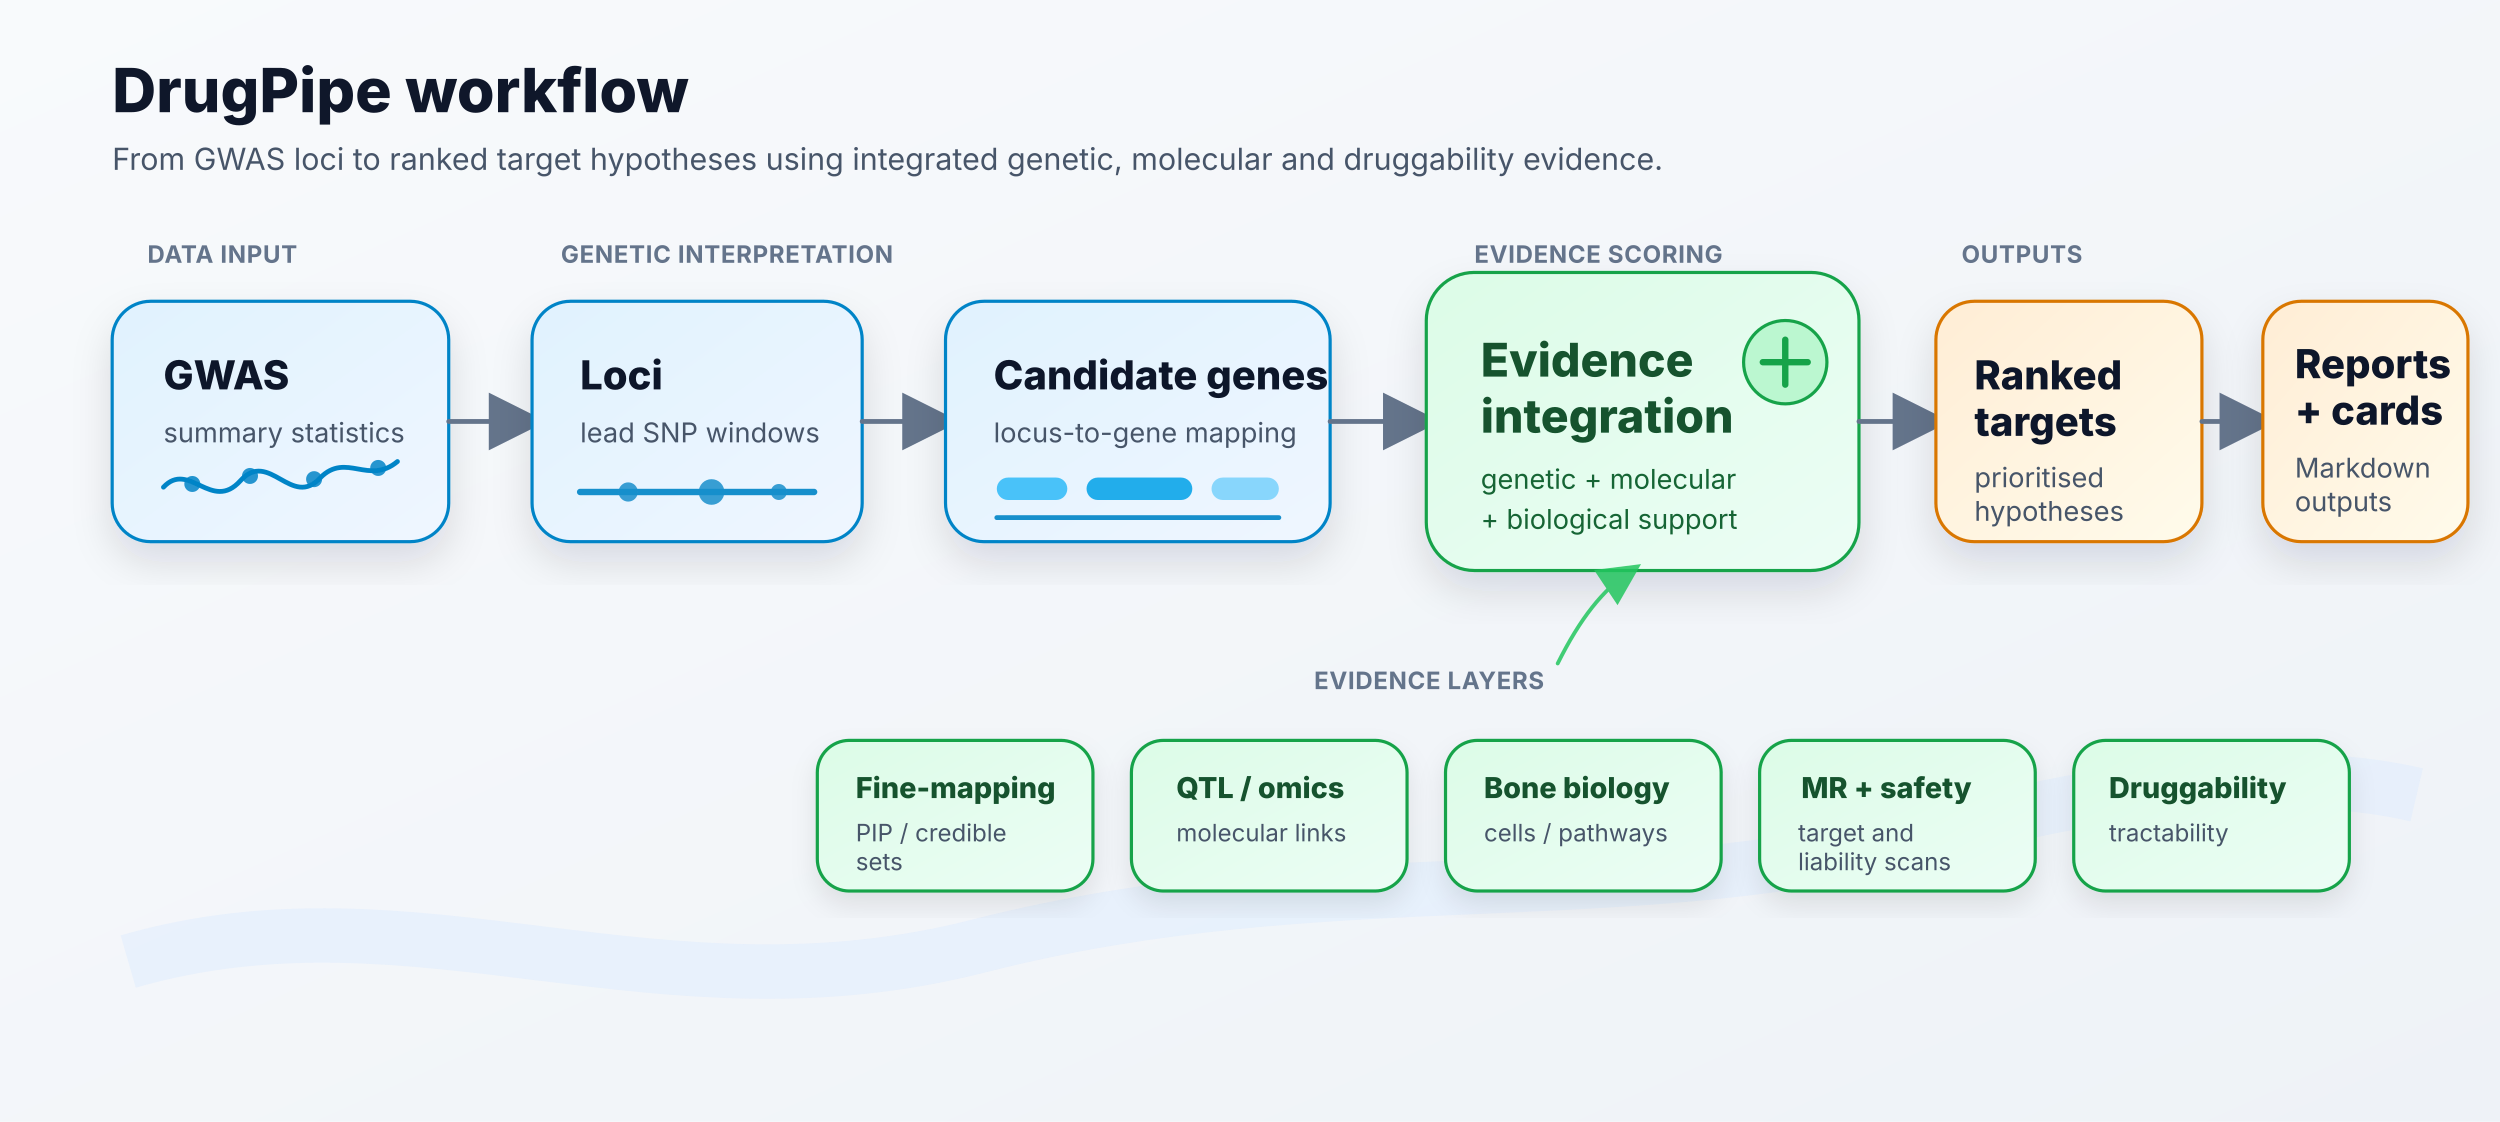
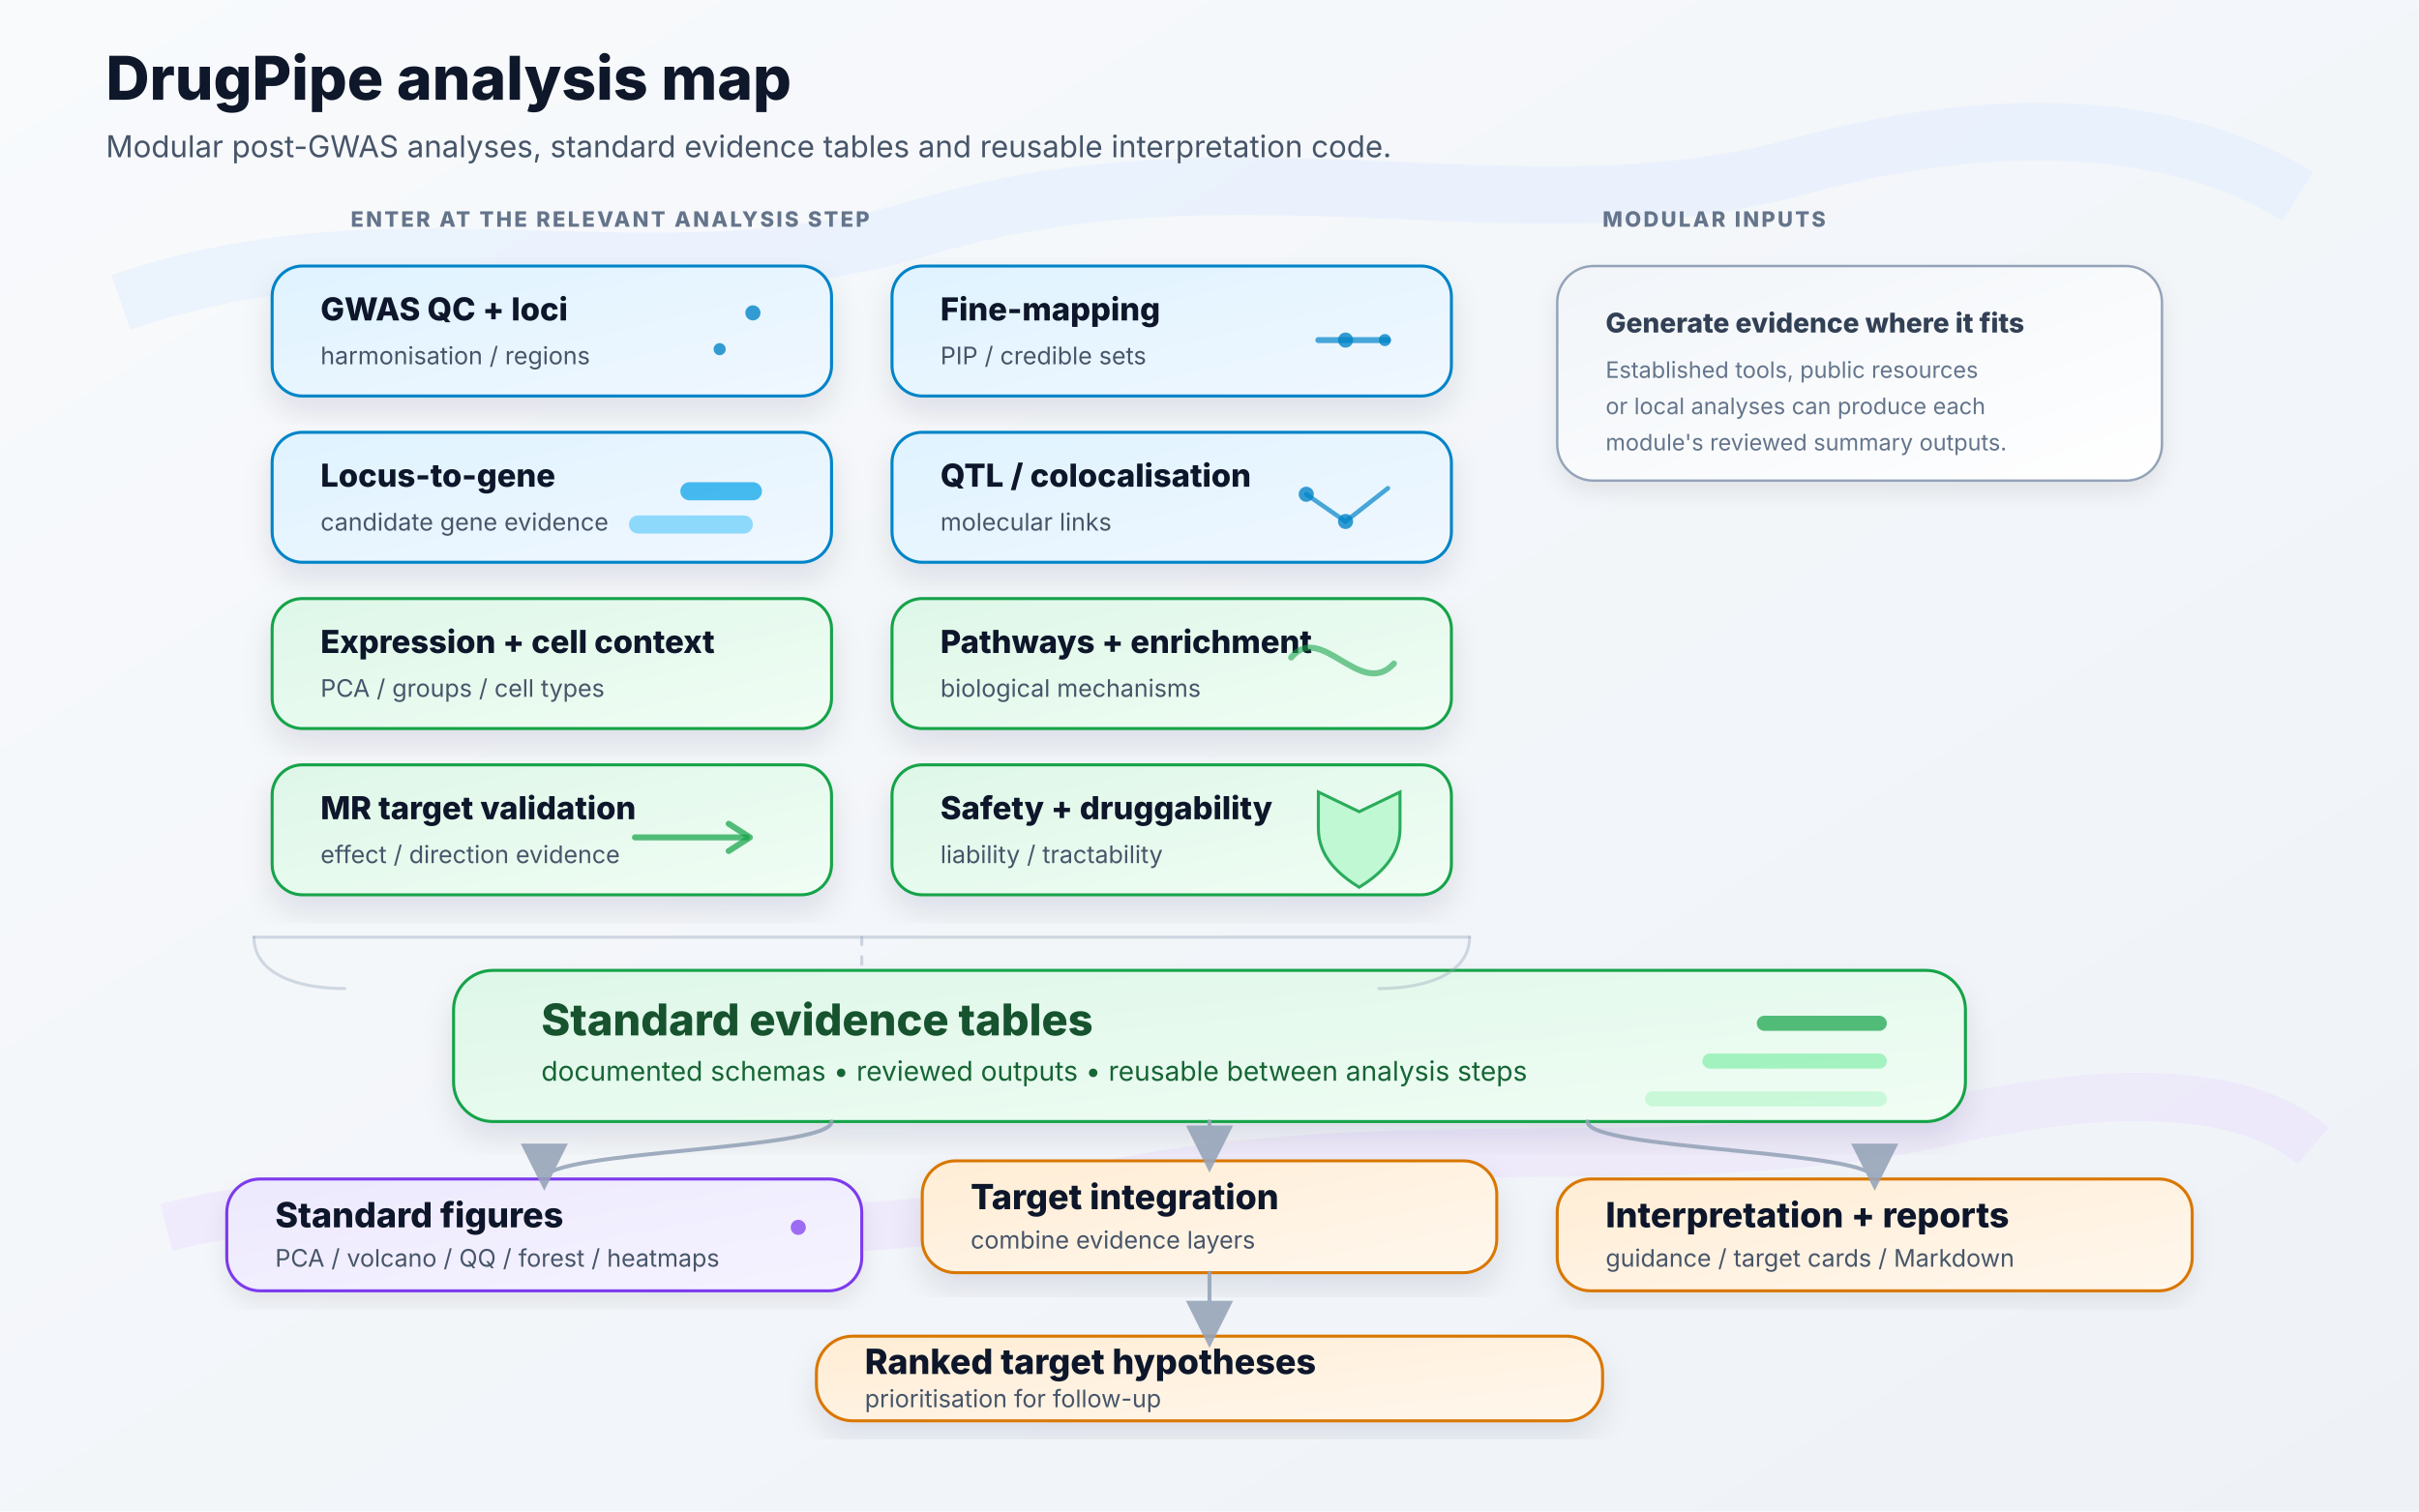
- <svg xmlns="http://www.w3.org/2000/svg" width="1560" height="700" viewBox="0 0 1560 700" role="img" aria-labelledby="title desc">
+ <svg xmlns="http://www.w3.org/2000/svg" width="1600" height="1000" viewBox="0 0 1600 1000" role="img" aria-labelledby="title desc">
  <defs>
    <linearGradient id="bg" x1="0" y1="0" x2="1" y2="1">
      <stop offset="0" stop-color="#f8fafc" />
      <stop offset="1" stop-color="#eef2f7" />
    </linearGradient>
    <linearGradient id="blueCard" x1="0" y1="0" x2="1" y2="1">
-       <stop offset="0" stop-color="#e0f2fe" />
-       <stop offset="1" stop-color="#eff6ff" />
+       <stop offset="0" stop-color="#dff3ff" />
+       <stop offset="1" stop-color="#f0f7ff" />
    </linearGradient>
    <linearGradient id="greenCard" x1="0" y1="0" x2="1" y2="1">
-       <stop offset="0" stop-color="#dcfce7" />
-       <stop offset="1" stop-color="#ecfdf5" />
+       <stop offset="0" stop-color="#def7e8" />
+       <stop offset="1" stop-color="#f0fdf4" />
+     </linearGradient>
+     <linearGradient id="neutralCard" x1="0" y1="0" x2="1" y2="1">
+       <stop offset="0" stop-color="#f1f5f9" />
+       <stop offset="1" stop-color="#ffffff" />
    </linearGradient>
    <linearGradient id="orangeCard" x1="0" y1="0" x2="1" y2="1">
      <stop offset="0" stop-color="#ffedd5" />
-       <stop offset="1" stop-color="#fffbeb" />
-     </linearGradient>
-     <filter id="shadow" x="-18%" y="-18%" width="136%" height="136%">
-       <feDropShadow dx="0" dy="12" stdDeviation="12" flood-color="#0f172a" flood-opacity="0.12" />
+       <stop offset="1" stop-color="#fff7ed" />
+     </linearGradient>
+     <linearGradient id="purpleCard" x1="0" y1="0" x2="1" y2="1">
+       <stop offset="0" stop-color="#ede9fe" />
+       <stop offset="1" stop-color="#f5f3ff" />
+     </linearGradient>
+     <filter id="shadow" x="-14%" y="-18%" width="128%" height="140%">
+       <feDropShadow dx="0" dy="10" stdDeviation="10" flood-color="#0f172a" flood-opacity="0.10" />
    </filter>
-     <filter id="softShadow" x="-18%" y="-18%" width="136%" height="136%">
-       <feDropShadow dx="0" dy="8" stdDeviation="8" flood-color="#0f172a" flood-opacity="0.09" />
+     <filter id="softShadow" x="-12%" y="-15%" width="124%" height="132%">
+       <feDropShadow dx="0" dy="7" stdDeviation="7" flood-color="#0f172a" flood-opacity="0.075" />
    </filter>
    <marker id="arrow" markerWidth="12" markerHeight="12" refX="9" refY="6" orient="auto">
-       <path d="M0 0 L12 6 L0 12 Z" fill="#64748b" />
-     </marker>
-     <marker id="greenArrow" markerWidth="11" markerHeight="11" refX="8" refY="5.5" orient="auto">
-       <path d="M0 0 L11 5.5 L0 11 Z" fill="#22c55e" />
+       <path d="M0 0 L12 6 L0 12 Z" fill="#94a3b8" />
    </marker>
    <style>
-       .title { font: 800 38px Inter, Arial, sans-serif; fill: #0f172a; }
-       .subtitle { font: 19px Inter, Arial, sans-serif; fill: #475569; }
-       .card-title { font: 800 25px Inter, Arial, sans-serif; fill: #0f172a; }
-       .card-sub { font: 17px Inter, Arial, sans-serif; fill: #475569; }
-       .hub-title { font: 800 29px Inter, Arial, sans-serif; fill: #14532d; }
-       .hub-sub { font: 17px Inter, Arial, sans-serif; fill: #166534; }
-       .chip-title { font: 800 18px Inter, Arial, sans-serif; fill: #14532d; }
-       .chip-sub { font: 15px Inter, Arial, sans-serif; fill: #475569; }
-       .section { font: 700 15px Inter, Arial, sans-serif; fill: #64748b; letter-spacing: 0.4px; }
+       .title { font: 800 40px Inter, Arial, sans-serif; fill: #0f172a; letter-spacing: 0; }
+       .subtitle { font: 20px Inter, Arial, sans-serif; fill: #475569; letter-spacing: 0; }
+       .zone { font: 800 14px Inter, Arial, sans-serif; fill: #64748b; letter-spacing: 1.5px; }
+       .note-title { font: 800 18px Inter, Arial, sans-serif; fill: #334155; letter-spacing: 0; }
+       .note { font: 15px Inter, Arial, sans-serif; fill: #64748b; letter-spacing: 0; }
+       .card-title { font: 800 21px Inter, Arial, sans-serif; fill: #0f172a; letter-spacing: 0; }
+       .card-sub { font: 16px Inter, Arial, sans-serif; fill: #475569; letter-spacing: 0; }
+       .table-title { font: 800 29px Inter, Arial, sans-serif; fill: #14532d; letter-spacing: 0; }
+       .table-sub { font: 18px Inter, Arial, sans-serif; fill: #166534; letter-spacing: 0; }
+       .output-title { font: 800 23px Inter, Arial, sans-serif; fill: #0f172a; letter-spacing: 0; }
+       .output-sub { font: 16px Inter, Arial, sans-serif; fill: #475569; letter-spacing: 0; }
      .blue { fill: url(#blueCard); stroke: #0284c7; stroke-width: 2; }
      .green { fill: url(#greenCard); stroke: #16a34a; stroke-width: 2; }
+       .neutral { fill: url(#neutralCard); stroke: #94a3b8; stroke-width: 1.6; }
      .orange { fill: url(#orangeCard); stroke: #d97706; stroke-width: 2; }
-       .flow { stroke: #64748b; stroke-width: 3; fill: none; marker-end: url(#arrow); stroke-linecap: round; }
-       .feed { stroke: #22c55e; stroke-width: 2.4; fill: none; marker-end: url(#greenArrow); stroke-linecap: round; opacity: 0.85; }
-       .motif { stroke: #0284c7; stroke-width: 3; fill: none; stroke-linecap: round; }
-       .dot { fill: #0284c7; opacity: 0.85; }
+       .purple { fill: url(#purpleCard); stroke: #7c3aed; stroke-width: 2; }
+       .guide { stroke: #94a3b8; stroke-width: 2; fill: none; stroke-linecap: round; opacity: 0.38; }
+       .flow { stroke: #94a3b8; stroke-width: 2.6; fill: none; marker-end: url(#arrow); stroke-linecap: round; opacity: 0.88; }
+       .dash { stroke: #94a3b8; stroke-width: 2; fill: none; stroke-dasharray: 5 8; stroke-linecap: round; opacity: 0.42; }
+       .tiny-dot { fill: #0284c7; opacity: 0.8; }
+       .tiny-green { fill: #16a34a; opacity: 0.75; }
+       .tiny-purple { fill: #7c3aed; opacity: 0.72; }
    </style>
  </defs>
-   <rect width="1560" height="700" fill="url(#bg)" />
-   <path d="M80 600 C260 548 410 642 612 590 C828 535 1014 571 1208 520 C1340 485 1440 480 1508 496" fill="none" stroke="#dbeafe" stroke-width="34" opacity="0.45" />
-   <text class="title" x="70" y="70">DrugPipe workflow</text>
-   <text class="subtitle" x="70" y="106">From GWAS loci to ranked target hypotheses using integrated genetic, molecular and druggability evidence.</text>
-   <text class="section" x="92" y="164">DATA INPUT</text>
-   <g transform="translate(70 188)" filter="url(#shadow)">
-     <rect class="blue" x="0" y="0" width="210" height="150" rx="24" />
-     <text class="card-title" x="32" y="55">GWAS</text>
-     <text class="card-sub" x="32" y="88">summary statistics</text>
-     <path class="motif" d="M32 116 C48 99 62 132 80 112 C98 92 112 130 130 110 C146 94 160 115 178 100" />
-     <circle class="dot" cx="50" cy="114" r="5" />
-     <circle class="dot" cx="86" cy="109" r="5" />
-     <circle class="dot" cx="126" cy="111" r="5" />
-     <circle class="dot" cx="166" cy="104" r="5" />
-   </g>
-   <path class="flow" d="M280 263 H332" />
-   <text class="section" x="350" y="164">GENETIC INTERPRETATION</text>
-   <g transform="translate(332 188)" filter="url(#shadow)">
-     <rect class="blue" x="0" y="0" width="206" height="150" rx="24" />
-     <text class="card-title" x="30" y="55">Loci</text>
-     <text class="card-sub" x="30" y="88">lead SNP windows</text>
-     <g opacity="0.9">
-       <line x1="30" y1="119" x2="176" y2="119" stroke="#0284c7" stroke-width="4" stroke-linecap="round" />
-       <circle class="dot" cx="60" cy="119" r="6" />
-       <circle class="dot" cx="112" cy="119" r="8" />
-       <circle class="dot" cx="154" cy="119" r="5" />
-     </g>
-   </g>
-   <path class="flow" d="M538 263 H590" />
-   <g transform="translate(590 188)" filter="url(#shadow)">
-     <rect class="blue" x="0" y="0" width="240" height="150" rx="24" />
-     <text class="card-title" x="30" y="55">Candidate genes</text>
-     <text class="card-sub" x="30" y="88">locus-to-gene mapping</text>
-     <g opacity="0.9">
-       <rect x="32" y="110" width="44" height="14" rx="7" fill="#38bdf8" />
-       <rect x="88" y="110" width="66" height="14" rx="7" fill="#0ea5e9" />
-       <rect x="166" y="110" width="42" height="14" rx="7" fill="#7dd3fc" />
-       <line x1="32" y1="135" x2="208" y2="135" stroke="#0284c7" stroke-width="3" stroke-linecap="round" />
-     </g>
-   </g>
-   <path class="flow" d="M830 263 H890" />
-   <text class="section" x="920" y="164">EVIDENCE SCORING</text>
-   <g transform="translate(890 170)" filter="url(#shadow)">
-     <rect class="green" x="0" y="0" width="270" height="186" rx="30" />
-     <text class="hub-title" x="34" y="65">Evidence</text>
-     <text class="hub-title" x="34" y="100">integration</text>
-     <text class="hub-sub" x="34" y="135">genetic + molecular</text>
-     <text class="hub-sub" x="34" y="160">+ biological support</text>
-     <circle cx="224" cy="56" r="26" fill="#bbf7d0" stroke="#16a34a" stroke-width="2" />
-     <path d="M210 56 H238 M224 42 V70" stroke="#16a34a" stroke-width="4" stroke-linecap="round" />
-   </g>
-   <path class="flow" d="M1160 263 H1208" />
-   <text class="section" x="1224" y="164">OUTPUTS</text>
-   <g transform="translate(1208 188)" filter="url(#shadow)">
-     <rect class="orange" x="0" y="0" width="166" height="150" rx="24" />
-     <text class="card-title" x="24" y="55">Ranked</text>
-     <text class="card-title" x="24" y="84">targets</text>
-     <text class="card-sub" x="24" y="116">prioritised</text>
-     <text class="card-sub" x="24" y="137">hypotheses</text>
-   </g>
-   <path class="flow" d="M1374 263 H1412" />
-   <g transform="translate(1412 188)" filter="url(#shadow)">
-     <rect class="orange" x="0" y="0" width="128" height="150" rx="24" />
-     <text class="card-title" x="20" y="48">Reports</text>
-     <text class="card-title" x="20" y="77">+ cards</text>
-     <text class="card-sub" x="20" y="110">Markdown</text>
-     <text class="card-sub" x="20" y="131">outputs</text>
-   </g>
-   <text class="section" x="820" y="430">EVIDENCE LAYERS</text>
-   <path class="feed" d="M972 414 C986 386 1000 368 1018 356" />
-   <g transform="translate(510 462)" filter="url(#softShadow)">
-     <rect class="green" x="0" y="0" width="172" height="94" rx="20" />
-     <text class="chip-title" x="24" y="36">Fine-mapping</text>
-     <text class="chip-sub" x="24" y="63">PIP / credible</text>
-     <text class="chip-sub" x="24" y="81">sets</text>
-   </g>
-   <g transform="translate(706 462)" filter="url(#softShadow)">
-     <rect class="green" x="0" y="0" width="172" height="94" rx="20" />
-     <text class="chip-title" x="28" y="36">QTL / omics</text>
-     <text class="chip-sub" x="28" y="63">molecular links</text>
-   </g>
-   <g transform="translate(902 462)" filter="url(#softShadow)">
-     <rect class="green" x="0" y="0" width="172" height="94" rx="20" />
-     <text class="chip-title" x="24" y="36">Bone biology</text>
-     <text class="chip-sub" x="24" y="63">cells / pathways</text>
-   </g>
-   <g transform="translate(1098 462)" filter="url(#softShadow)">
-     <rect class="green" x="0" y="0" width="172" height="94" rx="20" />
-     <text class="chip-title" x="26" y="36">MR + safety</text>
-     <text class="chip-sub" x="24" y="63">target and</text>
-     <text class="chip-sub" x="24" y="81">liability scans</text>
-   </g>
-   <g transform="translate(1294 462)" filter="url(#softShadow)">
-     <rect class="green" x="0" y="0" width="172" height="94" rx="20" />
-     <text class="chip-title" x="22" y="36">Druggability</text>
-     <text class="chip-sub" x="22" y="63">tractability</text>
-   </g>
+   <rect width="1600" height="1000" fill="url(#bg)" />
+   <path d="M80 200 C270 135 430 205 612 150 C820 88 1010 160 1190 110 C1336 70 1450 86 1520 130" fill="none" stroke="#dbeafe" stroke-width="38" opacity="0.42" />
+   <path d="M110 812 C306 762 478 848 688 794 C905 738 1092 784 1286 742 C1412 714 1490 724 1530 758" fill="none" stroke="#e9d5ff" stroke-width="32" opacity="0.34" />
+   <text class="title" x="70" y="66">DrugPipe analysis map</text>
+   <text class="subtitle" x="70" y="104">Modular post-GWAS analyses, standard evidence tables and reusable interpretation code.</text>
+   <text class="zone" x="232" y="150">ENTER AT THE RELEVANT ANALYSIS STEP</text>
+   <text class="zone" x="1060" y="150">MODULAR INPUTS</text>
+   <g filter="url(#shadow)" aria-label="gwas">
+     <rect class="blue" x="180" y="176" width="370" height="86" rx="20" />
+     <text class="card-title" x="212" y="212">
+       <tspan x="212" dy="0">GWAS QC + loci</tspan>
+     </text>
+     <text class="card-sub" x="212" y="241">
+       <tspan x="212" dy="0">harmonisation / regions</tspan>
+     </text>
+     <circle class="tiny-dot" cx="498" cy="207" r="5" />
+     <circle class="tiny-dot" cx="476" cy="231" r="4" />
+   </g>
+   <g filter="url(#shadow)" aria-label="finemap">
+     <rect class="blue" x="590" y="176" width="370" height="86" rx="20" />
+     <text class="card-title" x="622" y="212">
+       <tspan x="622" dy="0">Fine-mapping</tspan>
+     </text>
+     <text class="card-sub" x="622" y="241">
+       <tspan x="622" dy="0">PIP / credible sets</tspan>
+     </text>
+     <path d="M872 225 H918" stroke="#0284c7" stroke-width="4" stroke-linecap="round" opacity="0.7" />
+     <circle class="tiny-dot" cx="890" cy="225" r="5" />
+     <circle class="tiny-dot" cx="916" cy="225" r="4" />
+   </g>
+   <g filter="url(#shadow)" aria-label="l2g">
+     <rect class="blue" x="180" y="286" width="370" height="86" rx="20" />
+     <text class="card-title" x="212" y="322">
+       <tspan x="212" dy="0">Locus-to-gene</tspan>
+     </text>
+     <text class="card-sub" x="212" y="351">
+       <tspan x="212" dy="0">candidate gene evidence</tspan>
+     </text>
+     <rect x="450" y="319" width="54" height="12" rx="6" fill="#0ea5e9" opacity="0.75" />
+     <rect x="416" y="341" width="82" height="12" rx="6" fill="#7dd3fc" opacity="0.85" />
+   </g>
+   <g filter="url(#shadow)" aria-label="qtl">
+     <rect class="blue" x="590" y="286" width="370" height="86" rx="20" />
+     <text class="card-title" x="622" y="322">
+       <tspan x="622" dy="0">QTL / colocalisation</tspan>
+     </text>
+     <text class="card-sub" x="622" y="351">
+       <tspan x="622" dy="0">molecular links</tspan>
+     </text>
+     <circle class="tiny-dot" cx="864" cy="327" r="5" />
+     <circle class="tiny-dot" cx="890" cy="345" r="5" />
+     <path d="M864 327 L890 345 L918 323" stroke="#0284c7" stroke-width="3" fill="none" stroke-linecap="round" opacity="0.7" />
+   </g>
+   <g filter="url(#shadow)" aria-label="expression">
+     <rect class="green" x="180" y="396" width="370" height="86" rx="20" />
+     <text class="card-title" x="212" y="432">
+       <tspan x="212" dy="0">Expression + cell context</tspan>
+     </text>
+     <text class="card-sub" x="212" y="461">
+       <tspan x="212" dy="0">PCA / groups / cell types</tspan>
+     </text>
+   </g>
+   <g filter="url(#shadow)" aria-label="pathways">
+     <rect class="green" x="590" y="396" width="370" height="86" rx="20" />
+     <text class="card-title" x="622" y="432">
+       <tspan x="622" dy="0">Pathways + enrichment</tspan>
+     </text>
+     <text class="card-sub" x="622" y="461">
+       <tspan x="622" dy="0">biological mechanisms</tspan>
+     </text>
+     <path d="M854 435 C874 411 900 463 922 439" stroke="#16a34a" stroke-width="4" fill="none" stroke-linecap="round" opacity="0.58" />
+   </g>
+   <g filter="url(#shadow)" aria-label="mr">
+     <rect class="green" x="180" y="506" width="370" height="86" rx="20" />
+     <text class="card-title" x="212" y="542">
+       <tspan x="212" dy="0">MR target validation</tspan>
+     </text>
+     <text class="card-sub" x="212" y="571">
+       <tspan x="212" dy="0">effect / direction evidence</tspan>
+     </text>
+     <path d="M420 554 H494" stroke="#16a34a" stroke-width="4" stroke-linecap="round" opacity="0.72" />
+     <path d="M482 545 L496 554 L482 563" stroke="#16a34a" stroke-width="4" fill="none" stroke-linecap="round" stroke-linejoin="round" opacity="0.72" />
+   </g>
+   <g filter="url(#shadow)" aria-label="safety">
+     <rect class="green" x="590" y="506" width="370" height="86" rx="20" />
+     <text class="card-title" x="622" y="542">
+       <tspan x="622" dy="0">Safety + druggability</tspan>
+     </text>
+     <text class="card-sub" x="622" y="571">
+       <tspan x="622" dy="0">liability / tractability</tspan>
+     </text>
+     <path d="M872 524 L899 537 L926 524 V548 C926 567 912 579 899 587 C886 579 872 567 872 548 Z" fill="#bbf7d0" stroke="#16a34a" stroke-width="2" opacity="0.9" />
+   </g>
+   <g filter="url(#softShadow)" aria-label="note">
+     <rect class="neutral" x="1030" y="176" width="400" height="142" rx="24" />
+     <text class="note-title" x="1062" y="220">
+       <tspan x="1062" dy="0">Generate evidence where it fits</tspan>
+     </text>
+     <text class="note" x="1062" y="250">
+       <tspan x="1062" dy="0">Established tools, public resources</tspan>
+       <tspan x="1062" dy="24">or local analyses can produce each</tspan>
+       <tspan x="1062" dy="24">module's reviewed summary outputs.</tspan>
+     </text>
+   </g>
+   <g filter="url(#shadow)" aria-label="evidence_tables">
+     <rect class="green" x="300" y="642" width="1000" height="100" rx="26" />
+     <text class="table-title" x="358" y="685">
+       <tspan x="358" dy="0">Standard evidence tables</tspan>
+     </text>
+     <text class="table-sub" x="358" y="715">
+       <tspan x="358" dy="0">documented schemas • reviewed outputs • reusable between analysis steps</tspan>
+     </text>
+     <rect x="1162" y="672" width="86" height="10" rx="5" fill="#16a34a" opacity="0.72" />
+     <rect x="1126" y="697" width="122" height="10" rx="5" fill="#86efac" opacity="0.72" />
+     <rect x="1088" y="722" width="160" height="10" rx="5" fill="#bbf7d0" opacity="0.72" />
+   </g>
+   <g filter="url(#softShadow)" aria-label="figures">
+     <rect class="purple" x="150" y="780" width="420" height="74" rx="22" />
+     <text class="output-title" x="182" y="812">
+       <tspan x="182" dy="0">Standard figures</tspan>
+     </text>
+     <text class="output-sub" x="182" y="838">
+       <tspan x="182" dy="0">PCA / volcano / QQ / forest / heatmaps</tspan>
+     </text>
+     <circle class="tiny-purple" cx="528" cy="812" r="5" />
+   </g>
+   <g filter="url(#shadow)" aria-label="target_integration">
+     <rect class="orange" x="610" y="768" width="380" height="74" rx="22" />
+     <text class="output-title" x="642" y="800">
+       <tspan x="642" dy="0">Target integration</tspan>
+     </text>
+     <text class="output-sub" x="642" y="826">
+       <tspan x="642" dy="0">combine evidence layers</tspan>
+     </text>
+   </g>
+   <g filter="url(#softShadow)" aria-label="reports">
+     <rect class="orange" x="1030" y="780" width="420" height="74" rx="22" />
+     <text class="output-title" x="1062" y="812">
+       <tspan x="1062" dy="0">Interpretation + reports</tspan>
+     </text>
+     <text class="output-sub" x="1062" y="838">
+       <tspan x="1062" dy="0">guidance / target cards / Markdown</tspan>
+     </text>
+   </g>
+   <g filter="url(#shadow)" aria-label="ranked">
+     <rect class="orange" x="540" y="884" width="520" height="56" rx="24" />
+     <text class="output-title" x="572" y="909">
+       <tspan x="572" dy="0">Ranked target hypotheses</tspan>
+     </text>
+     <text class="output-sub" x="572" y="931">
+       <tspan x="572" dy="0">prioritisation for follow-up</tspan>
+     </text>
+   </g>
+   <path class="guide" d="M168 620 H972" />
+   <path class="guide" d="M168 620 C168 644 196 654 228 654" />
+   <path class="guide" d="M972 620 C972 644 944 654 912 654" />
+   <path class="dash" d="M570 620 V642" />
+   <path class="flow" d="M550 742 C550 761 360 761 360 780" />
+   <path class="flow" d="M800 742 L800 768" />
+   <path class="flow" d="M1050 742 C1050 761 1240 761 1240 780" />
+   <path class="flow" d="M800 842 L800 884" />
</svg>
